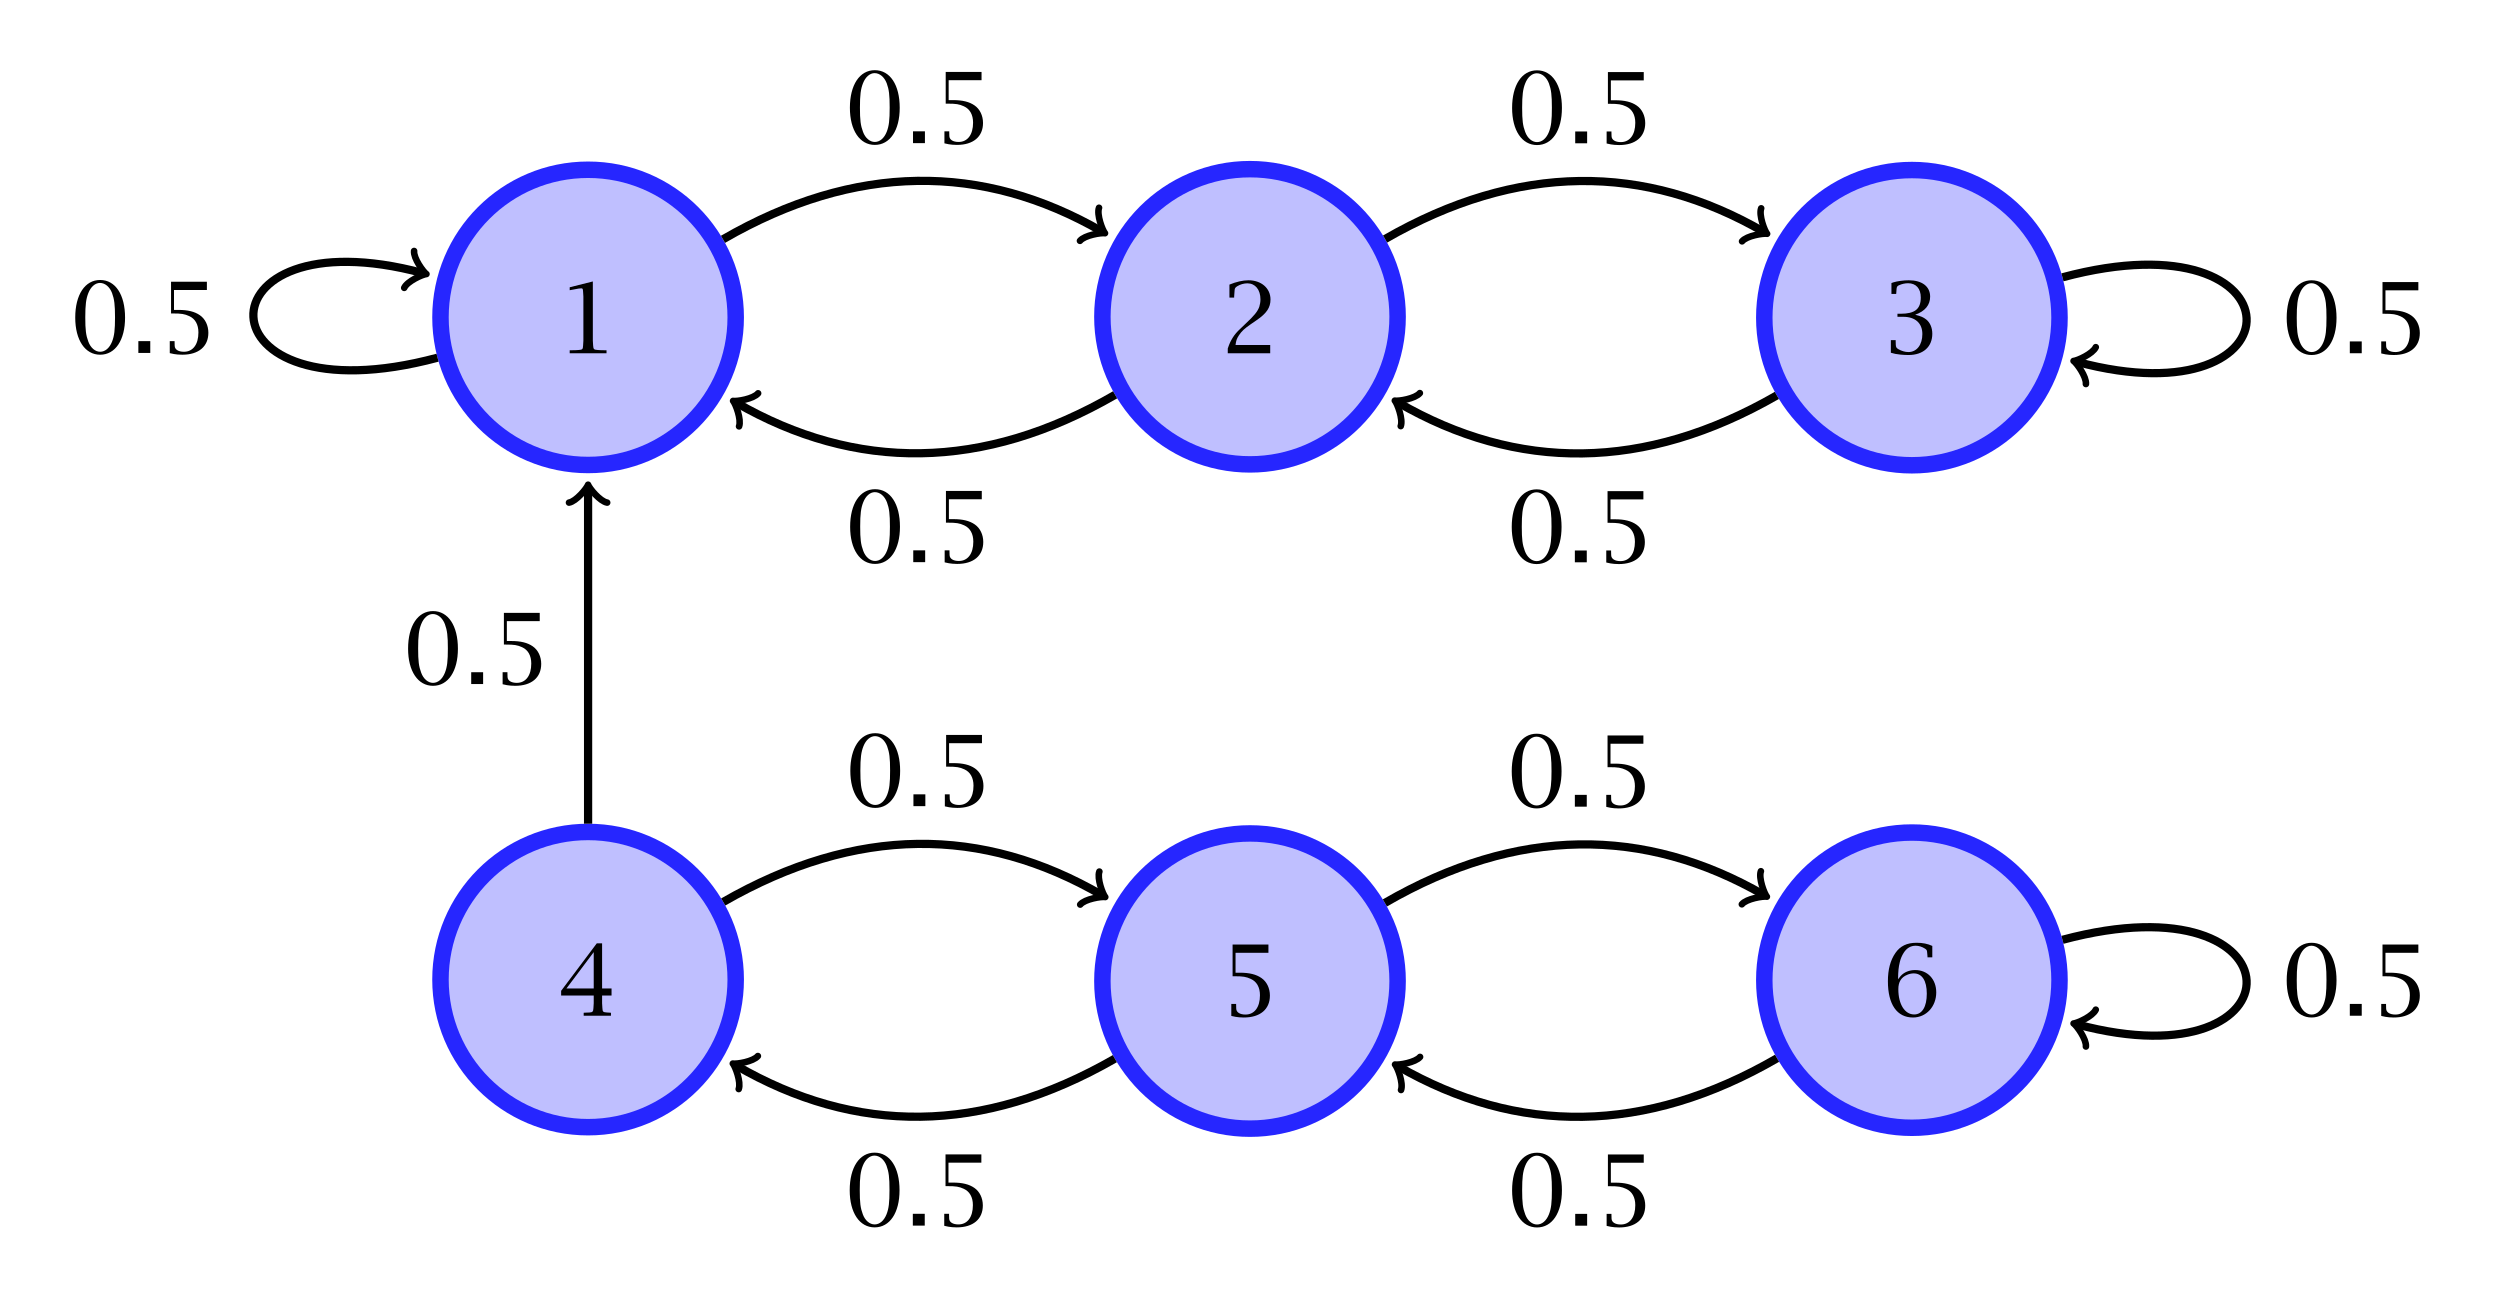
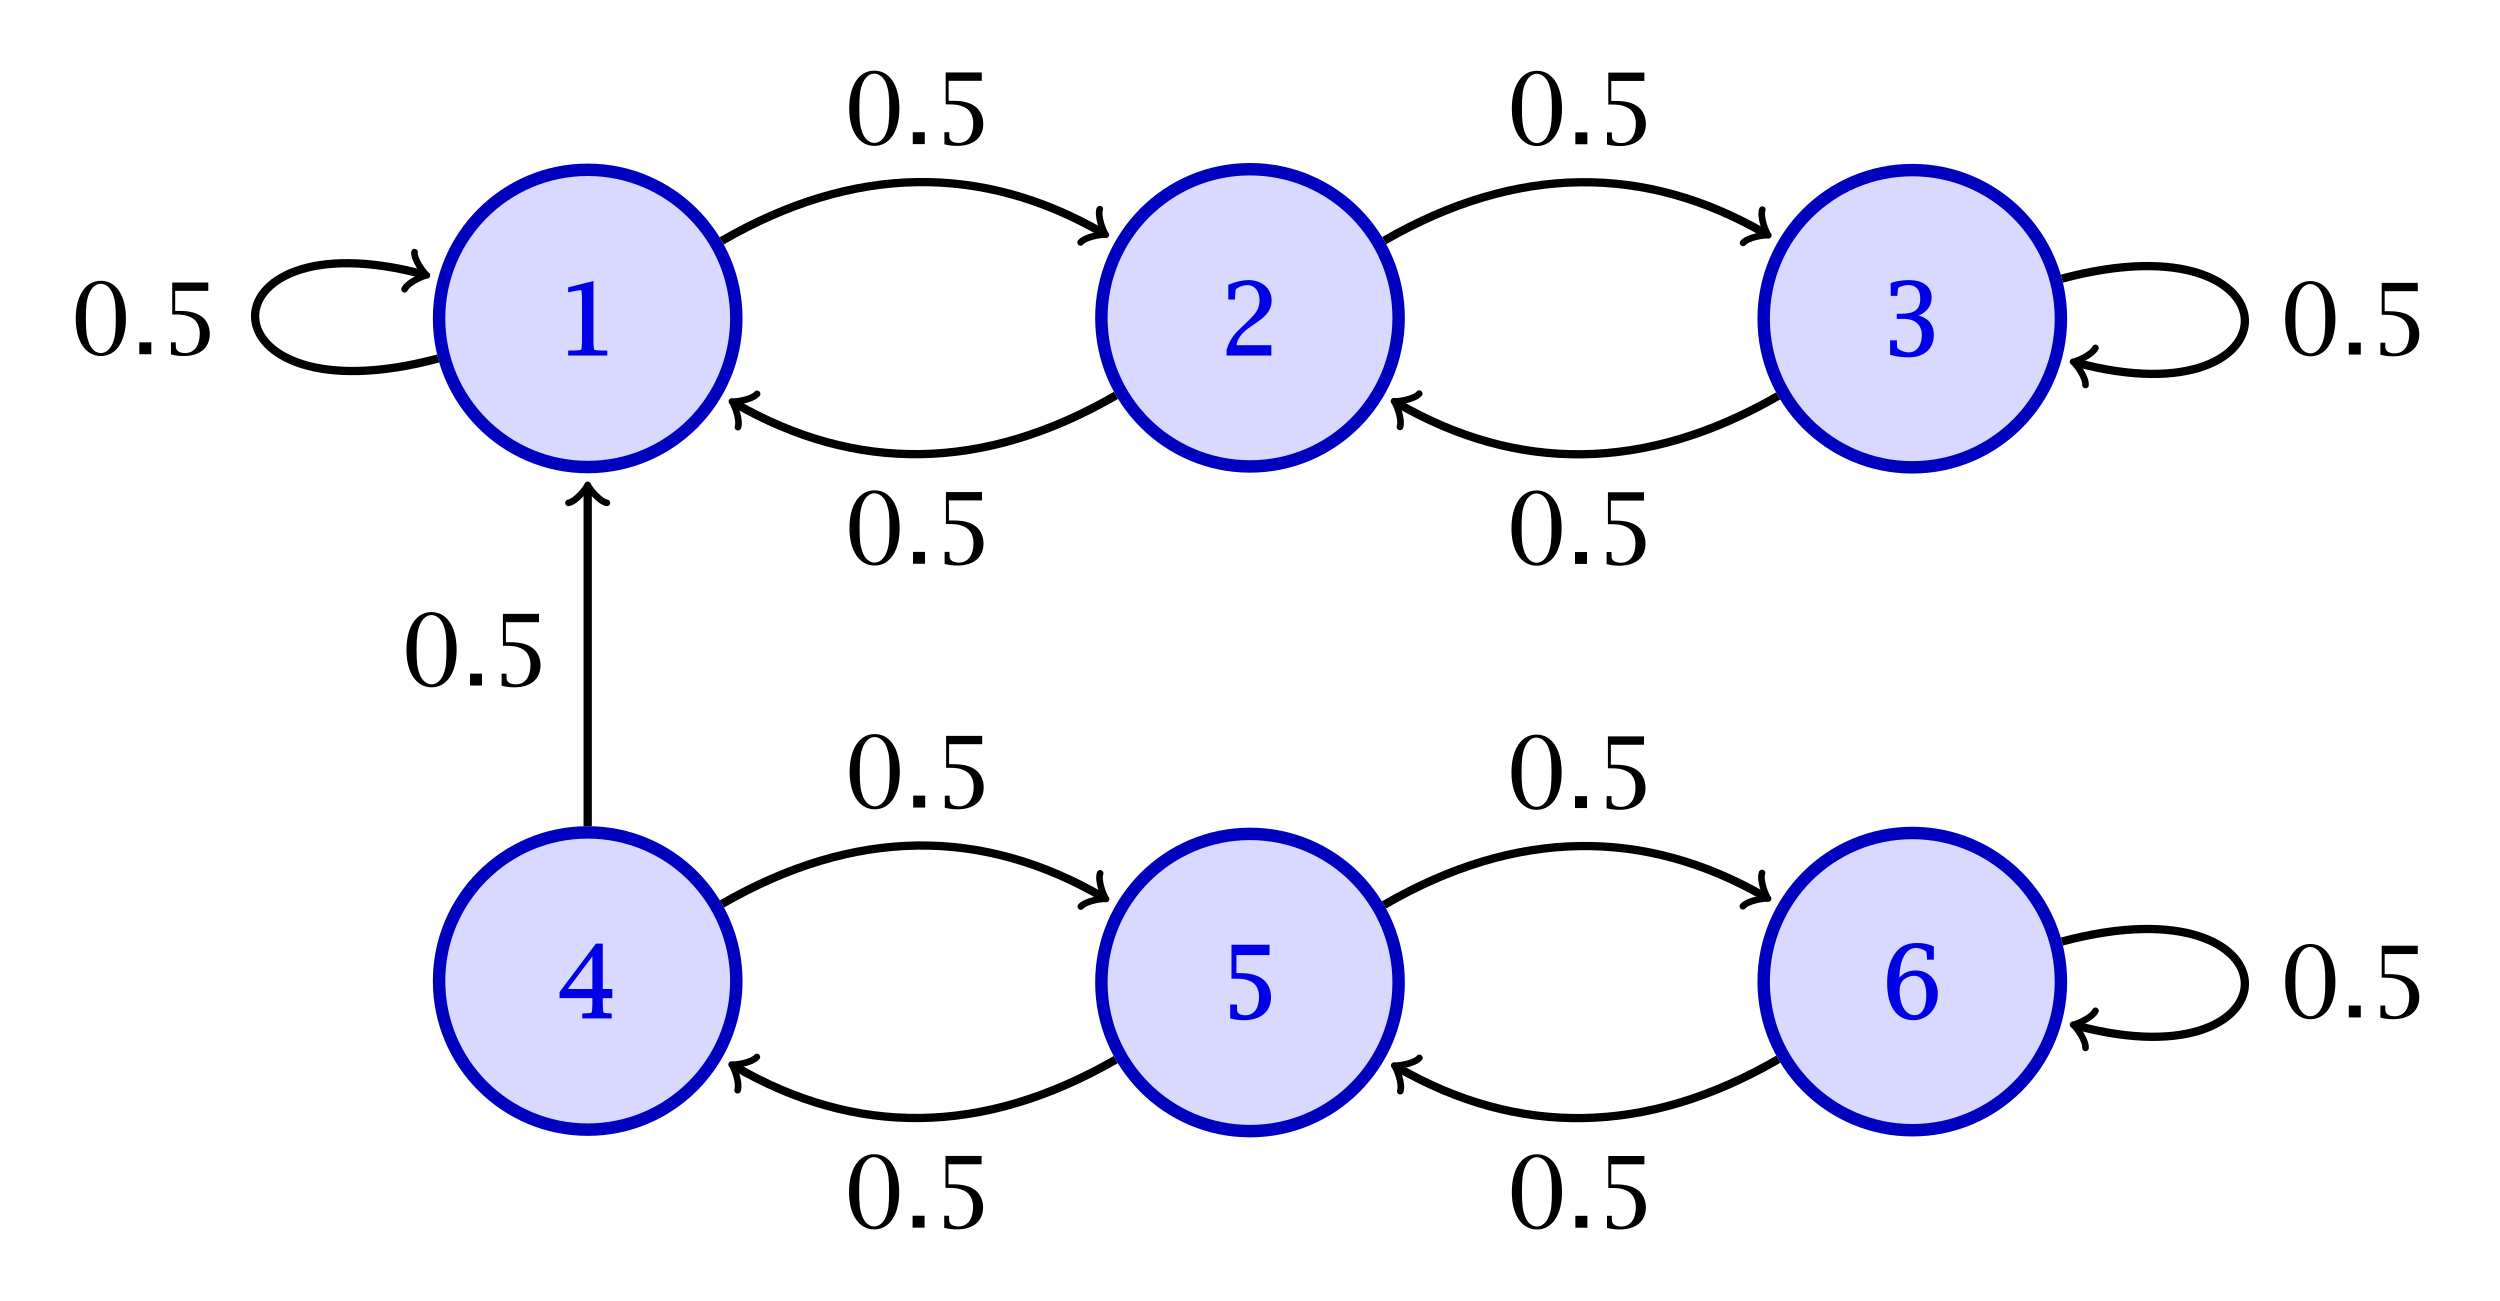
- <svg xmlns="http://www.w3.org/2000/svg" xmlns:xlink="http://www.w3.org/1999/xlink" version="1.1" width="455.307" height="236.336" viewBox="0 0 455.307 236.336">
+ <svg xmlns="http://www.w3.org/2000/svg" xmlns:xlink="http://www.w3.org/1999/xlink" version="1.1" width="452.206" height="235.182" viewBox="0 0 452.206 235.182">
  <defs>
    <path id="font_4_2" d="M.256 .575V.127L.253 .078C.251 .04 .247 .036 .208 .033L.175 .031 .117 .03V0H.491V.03L.434 .031 .401 .033C.362 .036 .358 .04 .355 .078L.352 .127V.729L.117 .67V.64L.166 .649 .209 .657C.217 .658 .226 .659 .234 .659 .249 .659 .251 .655 .253 .624L.256 .575Z" />
    <path id="font_4_6" d="M.41 .547C.41 .521 .405 .493 .398 .471 .38 .423 .348 .383 .26 .301L.209 .252C.171 .217 .149 .191 .127 .156 .106 .121 .096 .101 .078 .048V0H.509V.084H.157C.163 .13 .169 .148 .192 .183 .22 .225 .246 .249 .312 .295L.37 .335C.473 .405 .512 .464 .512 .546 .512 .66 .419 .741 .288 .741 .231 .741 .162 .725 .095 .697V.565H.143V.577C.147 .648 .148 .652 .154 .663 .158 .669 .165 .675 .175 .681 .205 .699 .241 .71 .277 .71 .357 .71 .41 .646 .41 .547Z" />
    <path id="font_4_9" d="M.157 .401V.37H.216C.338 .37 .41 .305 .41 .195 .41 .085 .353 .012 .268 .012 .235 .012 .198 .023 .167 .041 .146 .053 .141 .062 .14 .088L.139 .122V.133H.09V.005C.128-.006 .142-.009 .189-.014 .218-.017 .245-.018 .27-.018 .418-.018 .511 .065 .511 .198 .511 .259 .488 .312 .449 .343 .419 .366 .399 .375 .337 .391 .438 .427 .489 .49 .489 .575 .489 .678 .407 .741 .272 .741 .219 .741 .155 .732 .116 .72 .112 .719 .105 .716 .096 .713V.602H.144L.145 .61C.146 .631 .147 .645 .148 .654 .149 .666 .152 .674 .156 .679 .158 .683 .165 .687 .174 .691 .203 .704 .235 .711 .265 .711 .346 .711 .394 .657 .394 .566 .394 .449 .334 .401 .189 .401H.157Z" />
    <path id="font_4_10" d="M.446 .127V.205H.542V.277H.446V.735H.392L.03 .253V.205H.361V.127L.358 .078C.356 .042 .35 .035 .319 .033L.268 .031 .259 .03V0H.536V.03L.527 .031 .494 .033C.455 .036 .451 .04 .449 .078L.446 .127M.361 .646V.277H.084L.361 .646Z" />
    <path id="font_4_11" d="M.405 .208C.405 .086 .349 .012 .258 .012 .201 .012 .165 .035 .164 .072L.163 .109V.12H.114V-.002C.151-.011 .165-.013 .195-.016 .211-.017 .226-.018 .241-.018 .407-.018 .506 .065 .506 .205 .506 .279 .474 .346 .42 .383 .367 .42 .298 .437 .201 .437H.157V.639H.491V.723H.127V.401H.144C.233 .401 .264 .396 .312 .374 .372 .347 .405 .289 .405 .208Z" />
    <path id="font_4_12" d="M.163 .37C.165 .461 .168 .489 .181 .545 .189 .58 .203 .612 .221 .64 .251 .687 .292 .711 .342 .711 .374 .711 .406 .701 .436 .682 .455 .67 .457 .665 .459 .638L.462 .604V.593H.511V.709C.464 .731 .413 .741 .352 .741 .253 .741 .185 .708 .136 .637 .085 .563 .06 .469 .06 .35 .06 .115 .152-.018 .315-.018 .449-.018 .551 .093 .551 .237 .551 .371 .463 .464 .337 .464 .277 .464 .224 .442 .189 .403 .182 .395 .173 .384 .163 .37M.166 .269C.166 .344 .195 .391 .257 .416 .277 .425 .301 .43 .322 .43 .407 .43 .455 .357 .455 .224 .455 .091 .408 .013 .327 .013 .231 .013 .166 .117 .166 .269Z" />
    <path id="font_4_1" d="M.304-.018C.458-.018 .557 .13 .557 .359 .557 .592 .459 .741 .304 .741 .15 .741 .051 .592 .051 .359 .051 .13 .151-.018 .304-.018M.304 .012C.254 .012 .207 .052 .184 .115 .16 .179 .153 .233 .153 .361 .153 .49 .161 .55 .184 .608 .209 .672 .254 .711 .302 .711 .354 .711 .401 .671 .425 .608 .448 .545 .455 .49 .455 .361 .455 .233 .448 .174 .425 .115 .399 .05 .355 .012 .304 .012Z" />
    <path id="font_4_13" d="M.205 .12H.084V0H.205V.12Z" />
  </defs>
-   <path transform="matrix(1.5,0,0,-1.5,107.1055,64.33269)" d="M17.923 4.355C17.923 14.254 9.899 22.278 0 22.278-9.899 22.278-17.923 14.254-17.923 4.355-17.923-5.543-9.899-13.568 0-13.568 9.899-13.568 17.923-5.543 17.923 4.355ZM0 4.355" fill="#bfbfff" />
-   <path transform="matrix(1.5,0,0,-1.5,107.1055,64.33269)" stroke-width="2" stroke-linecap="butt" stroke-miterlimit="10" stroke-linejoin="miter" fill="none" stroke="#2626ff" d="M17.923 4.355C17.923 14.254 9.899 22.278 0 22.278-9.899 22.278-17.923 14.254-17.923 4.355-17.923-5.543-9.899-13.568 0-13.568 9.899-13.568 17.923-5.543 17.923 4.355ZM0 4.355" />
-   <use data-text="1" xlink:href="#font_4_2" transform="matrix(17.93276,0,0,-17.93276,101.6569,64.33269)" />
-   <path transform="matrix(1.5,0,0,-1.5,227.6537,64.33269)" d="M17.923 4.427C17.923 14.326 9.899 22.35 0 22.35-9.899 22.35-17.923 14.326-17.923 4.427-17.923-5.472-9.899-13.496 0-13.496 9.899-13.496 17.923-5.472 17.923 4.427ZM0 4.427" fill="#bfbfff" />
-   <path transform="matrix(1.5,0,0,-1.5,227.6537,64.33269)" stroke-width="2" stroke-linecap="butt" stroke-miterlimit="10" stroke-linejoin="miter" fill="none" stroke="#2626ff" d="M17.923 4.427C17.923 14.326 9.899 22.35 0 22.35-9.899 22.35-17.923 14.326-17.923 4.427-17.923-5.472-9.899-13.496 0-13.496 9.899-13.496 17.923-5.472 17.923 4.427ZM0 4.427" />
-   <use data-text="2" xlink:href="#font_4_6" transform="matrix(17.93276,0,0,-17.93276,222.2051,64.33269)" />
-   <path transform="matrix(1.5,0,0,-1.5,348.2018,64.33269)" d="M17.923 4.319C17.923 14.218 9.899 22.243 0 22.243-9.899 22.243-17.923 14.218-17.923 4.319-17.923-5.579-9.899-13.604 0-13.604 9.899-13.604 17.923-5.579 17.923 4.319ZM0 4.319" fill="#bfbfff" />
-   <path transform="matrix(1.5,0,0,-1.5,348.2018,64.33269)" stroke-width="2" stroke-linecap="butt" stroke-miterlimit="10" stroke-linejoin="miter" fill="none" stroke="#2626ff" d="M17.923 4.319C17.923 14.218 9.899 22.243 0 22.243-9.899 22.243-17.923 14.218-17.923 4.319-17.923-5.579-9.899-13.604 0-13.604 9.899-13.604 17.923-5.579 17.923 4.319ZM0 4.319" />
-   <use data-text="3" xlink:href="#font_4_9" transform="matrix(17.93276,0,0,-17.93276,342.7533,64.33269)" />
-   <path transform="matrix(1.5,0,0,-1.5,107.1055,184.9884)" d="M17.923 4.391C17.923 14.29 9.899 22.314 0 22.314-9.899 22.314-17.923 14.29-17.923 4.391-17.923-5.508-9.899-13.532 0-13.532 9.899-13.532 17.923-5.508 17.923 4.391ZM0 4.391" fill="#bfbfff" />
-   <path transform="matrix(1.5,0,0,-1.5,107.1055,184.9884)" stroke-width="2" stroke-linecap="butt" stroke-miterlimit="10" stroke-linejoin="miter" fill="none" stroke="#2626ff" d="M17.923 4.391C17.923 14.29 9.899 22.314 0 22.314-9.899 22.314-17.923 14.29-17.923 4.391-17.923-5.508-9.899-13.532 0-13.532 9.899-13.532 17.923-5.508 17.923 4.391ZM0 4.391" />
-   <use data-text="4" xlink:href="#font_4_10" transform="matrix(17.93276,0,0,-17.93276,101.6569,184.9884)" />
-   <path transform="matrix(1.5,0,0,-1.5,227.6537,184.9884)" d="M17.923 4.212C17.923 14.111 9.899 22.135 0 22.135-9.899 22.135-17.923 14.111-17.923 4.212-17.923-5.687-9.899-13.711 0-13.711 9.899-13.711 17.923-5.687 17.923 4.212ZM0 4.212" fill="#bfbfff" />
-   <path transform="matrix(1.5,0,0,-1.5,227.6537,184.9884)" stroke-width="2" stroke-linecap="butt" stroke-miterlimit="10" stroke-linejoin="miter" fill="none" stroke="#2626ff" d="M17.923 4.212C17.923 14.111 9.899 22.135 0 22.135-9.899 22.135-17.923 14.111-17.923 4.212-17.923-5.687-9.899-13.711 0-13.711 9.899-13.711 17.923-5.687 17.923 4.212ZM0 4.212" />
-   <use data-text="5" xlink:href="#font_4_11" transform="matrix(17.93276,0,0,-17.93276,222.2051,184.9884)" />
-   <path transform="matrix(1.5,0,0,-1.5,348.2018,184.9884)" d="M17.923 4.319C17.923 14.218 9.899 22.243 0 22.243-9.899 22.243-17.923 14.218-17.923 4.319-17.923-5.579-9.899-13.604 0-13.604 9.899-13.604 17.923-5.579 17.923 4.319ZM0 4.319" fill="#bfbfff" />
-   <path transform="matrix(1.5,0,0,-1.5,348.2018,184.9884)" stroke-width="2" stroke-linecap="butt" stroke-miterlimit="10" stroke-linejoin="miter" fill="none" stroke="#2626ff" d="M17.923 4.319C17.923 14.218 9.899 22.243 0 22.243-9.899 22.243-17.923 14.218-17.923 4.319-17.923-5.579-9.899-13.604 0-13.604 9.899-13.604 17.923-5.579 17.923 4.319ZM0 4.319" />
-   <use data-text="6" xlink:href="#font_4_12" transform="matrix(17.93276,0,0,-17.93276,342.7533,184.9884)" />
-   <path transform="matrix(1.5,0,0,-1.5,227.6537,118.1814)" stroke-width="1" stroke-linecap="butt" stroke-miterlimit="10" stroke-linejoin="miter" fill="none" stroke="#000000" d="" />
-   <path transform="matrix(1.5,0,0,-1.5,227.6537,118.1814)" stroke-width="1" stroke-linecap="butt" stroke-miterlimit="10" stroke-linejoin="miter" fill="none" stroke="#000000" d="M-98.645 35.358C-128.159 27.45-128.159 53.06-100.413 45.626" />
-   <path transform="matrix(1.448895,.388185,.388185,-1.448895,77.03424,49.74285)" stroke-width=".8" stroke-linecap="round" stroke-linejoin="round" fill="none" stroke="#000000" d="M-1.737 2.316C-1.592 1.447 0 .145 .434 0 0-.145-1.592-1.447-1.737-2.316" />
-   <use data-text="0" xlink:href="#font_4_1" transform="matrix(17.93276,0,0,-17.93276,12.78796,64.27895)" />
-   <use data-text="." xlink:href="#font_4_13" transform="matrix(17.93276,0,0,-17.93276,23.69108,64.27895)" />
-   <use data-text="5" xlink:href="#font_4_11" transform="matrix(17.93276,0,0,-17.93276,28.87364,64.27895)" />
-   <path transform="matrix(1.5,0,0,-1.5,227.6537,118.1814)" stroke-width="1" stroke-linecap="butt" stroke-miterlimit="10" stroke-linejoin="miter" fill="none" stroke="#000000" d="M98.645 45.116C128.159 53.025 128.159 27.414 100.413 34.848" />
-   <path transform="matrix(-1.448895,-.388185,-.388185,1.448895,378.2731,65.90898)" stroke-width=".8" stroke-linecap="round" stroke-linejoin="round" fill="none" stroke="#000000" d="M-1.737 2.316C-1.592 1.447 0 .145 .434 0 0-.145-1.592-1.447-1.737-2.316" />
-   <use data-text="0" xlink:href="#font_4_1" transform="matrix(17.93276,0,0,-17.93276,415.5454,64.33272)" />
-   <use data-text="." xlink:href="#font_4_13" transform="matrix(17.93276,0,0,-17.93276,426.4485,64.33272)" />
-   <use data-text="5" xlink:href="#font_4_11" transform="matrix(17.93276,0,0,-17.93276,431.6311,64.33272)" />
-   <path transform="matrix(1.5,0,0,-1.5,227.6537,118.1814)" stroke-width="1" stroke-linecap="butt" stroke-miterlimit="10" stroke-linejoin="miter" fill="none" stroke="#000000" d="M98.645-35.322C128.159-27.414 128.159-53.024 100.413-45.59" />
-   <path transform="matrix(-1.448895,-.388185,-.388185,1.448895,378.2731,186.5662)" stroke-width=".8" stroke-linecap="round" stroke-linejoin="round" fill="none" stroke="#000000" d="M-1.737 2.316C-1.592 1.447 0 .145 .434 0 0-.145-1.592-1.447-1.737-2.316" />
-   <use data-text="0" xlink:href="#font_4_1" transform="matrix(17.93276,0,0,-17.93276,415.5454,184.9884)" />
-   <use data-text="." xlink:href="#font_4_13" transform="matrix(17.93276,0,0,-17.93276,426.4485,184.9884)" />
-   <use data-text="5" xlink:href="#font_4_11" transform="matrix(17.93276,0,0,-17.93276,431.6311,184.9884)" />
-   <path transform="matrix(1.5,0,0,-1.5,227.6537,118.1814)" stroke-width="1" stroke-linecap="butt" stroke-miterlimit="10" stroke-linejoin="miter" fill="none" stroke="#000000" d="M-63.987 49.731C-47.923 59.025-32.477 59.038-17.982 50.687" />
-   <path transform="matrix(1.29969,.7488,.7488,-1.29969,200.6806,42.15096)" stroke-width=".8" stroke-linecap="round" stroke-linejoin="round" fill="none" stroke="#000000" d="M-1.737 2.316C-1.592 1.447 0 .145 .434 0 0-.145-1.592-1.447-1.737-2.316" />
-   <use data-text="0" xlink:href="#font_4_1" transform="matrix(17.93276,0,0,-17.93276,153.8706,26.06883)" />
-   <use data-text="." xlink:href="#font_4_13" transform="matrix(17.93276,0,0,-17.93276,164.7737,26.06883)" />
-   <use data-text="5" xlink:href="#font_4_11" transform="matrix(17.93276,0,0,-17.93276,169.9563,26.06883)" />
-   <path transform="matrix(1.5,0,0,-1.5,227.6537,118.1814)" stroke-width="1" stroke-linecap="butt" stroke-miterlimit="10" stroke-linejoin="miter" fill="none" stroke="#000000" d="M-16.379 30.851C-32.443 21.557-47.89 21.543-62.384 29.895" />
-   <path transform="matrix(-1.29969,-.7488,-.7488,1.29969,134.0771,73.33956)" stroke-width=".8" stroke-linecap="round" stroke-linejoin="round" fill="none" stroke="#000000" d="M-1.737 2.316C-1.592 1.447 0 .145 .434 0 0-.145-1.592-1.447-1.737-2.316" />
-   <use data-text="0" xlink:href="#font_4_1" transform="matrix(17.93276,0,0,-17.93276,153.9146,102.3815)" />
-   <use data-text="." xlink:href="#font_4_13" transform="matrix(17.93276,0,0,-17.93276,164.8178,102.3815)" />
-   <use data-text="5" xlink:href="#font_4_11" transform="matrix(17.93276,0,0,-17.93276,170.0003,102.3815)" />
-   <path transform="matrix(1.5,0,0,-1.5,227.6537,118.1814)" stroke-width="1" stroke-linecap="butt" stroke-miterlimit="10" stroke-linejoin="miter" fill="none" stroke="#000000" d="M16.4 49.766C32.485 59.024 47.932 59.003 62.408 50.62" />
-   <path transform="matrix(1.29801,.751695,.751695,-1.29801,321.2654,42.25199)" stroke-width=".8" stroke-linecap="round" stroke-linejoin="round" fill="none" stroke="#000000" d="M-1.737 2.316C-1.592 1.447 0 .145 .434 0 0-.145-1.592-1.447-1.737-2.316" />
-   <use data-text="0" xlink:href="#font_4_1" transform="matrix(17.93276,0,0,-17.93276,274.4739,26.09592)" />
-   <use data-text="." xlink:href="#font_4_13" transform="matrix(17.93276,0,0,-17.93276,285.377,26.09592)" />
-   <use data-text="5" xlink:href="#font_4_11" transform="matrix(17.93276,0,0,-17.93276,290.5596,26.09592)" />
-   <path transform="matrix(1.5,0,0,-1.5,227.6537,118.1814)" stroke-width="1" stroke-linecap="butt" stroke-miterlimit="10" stroke-linejoin="miter" fill="none" stroke="#000000" d="M63.966 30.78C47.881 21.522 32.435 21.543 17.959 29.926" />
-   <path transform="matrix(-1.29801,-.751695,-.751695,1.29801,254.5917,73.2923)" stroke-width=".8" stroke-linecap="round" stroke-linejoin="round" fill="none" stroke="#000000" d="M-1.737 2.316C-1.592 1.447 0 .145 .434 0 0-.145-1.592-1.447-1.737-2.316" />
-   <use data-text="0" xlink:href="#font_4_1" transform="matrix(17.93276,0,0,-17.93276,274.4076,102.4082)" />
-   <use data-text="." xlink:href="#font_4_13" transform="matrix(17.93276,0,0,-17.93276,285.3107,102.4082)" />
-   <use data-text="5" xlink:href="#font_4_11" transform="matrix(17.93276,0,0,-17.93276,290.4933,102.4082)" />
-   <path transform="matrix(1.5,0,0,-1.5,227.6537,118.1814)" stroke-width="1" stroke-linecap="butt" stroke-miterlimit="10" stroke-linejoin="miter" fill="none" stroke="#000000" d="M-63.958-30.723C-47.802-21.443-32.481-21.477-17.949-29.91" />
-   <path transform="matrix(1.29732,.7528501,.7528501,-1.29732,200.7295,163.0468)" stroke-width=".8" stroke-linecap="round" stroke-linejoin="round" fill="none" stroke="#000000" d="M-1.737 2.316C-1.592 1.447 0 .145 .434 0 0-.145-1.592-1.447-1.737-2.316" />
-   <use data-text="0" xlink:href="#font_4_1" transform="matrix(17.93276,0,0,-17.93276,153.9478,146.8186)" />
-   <use data-text="." xlink:href="#font_4_13" transform="matrix(17.93276,0,0,-17.93276,164.8509,146.8186)" />
-   <use data-text="5" xlink:href="#font_4_11" transform="matrix(17.93276,0,0,-17.93276,170.0335,146.8186)" />
-   <path transform="matrix(1.5,0,0,-1.5,227.6537,118.1814)" stroke-width="1" stroke-linecap="butt" stroke-miterlimit="10" stroke-linejoin="miter" fill="none" stroke="#000000" d="M-16.409-49.751C-32.565-59.031-47.886-58.997-62.417-50.564" />
-   <path transform="matrix(-1.29732,-.7528501,-.7528501,1.29732,134.0281,194.0271)" stroke-width=".8" stroke-linecap="round" stroke-linejoin="round" fill="none" stroke="#000000" d="M-1.737 2.316C-1.592 1.447 0 .145 .434 0 0-.145-1.592-1.447-1.737-2.316" />
-   <use data-text="0" xlink:href="#font_4_1" transform="matrix(17.93276,0,0,-17.93276,153.8375,223.2119)" />
-   <use data-text="." xlink:href="#font_4_13" transform="matrix(17.93276,0,0,-17.93276,164.7406,223.2119)" />
-   <use data-text="5" xlink:href="#font_4_11" transform="matrix(17.93276,0,0,-17.93276,169.9232,223.2119)" />
-   <path transform="matrix(1.5,0,0,-1.5,227.6537,118.1814)" stroke-width="1" stroke-linecap="butt" stroke-miterlimit="10" stroke-linejoin="miter" fill="none" stroke="#000000" d="M16.375-30.843C32.435-21.543 47.881-21.522 62.38-29.867" />
-   <path transform="matrix(1.300005,.74826,.74826,-1.300005,321.2232,162.9818)" stroke-width=".8" stroke-linecap="round" stroke-linejoin="round" fill="none" stroke="#000000" d="M-1.737 2.316C-1.592 1.447 0 .145 .434 0 0-.145-1.592-1.447-1.737-2.316" />
-   <use data-text="0" xlink:href="#font_4_1" transform="matrix(17.93276,0,0,-17.93276,274.4076,146.9129)" />
-   <use data-text="." xlink:href="#font_4_13" transform="matrix(17.93276,0,0,-17.93276,285.3107,146.9129)" />
-   <use data-text="5" xlink:href="#font_4_11" transform="matrix(17.93276,0,0,-17.93276,290.4933,146.9129)" />
-   <path transform="matrix(1.5,0,0,-1.5,227.6537,118.1814)" stroke-width="1" stroke-linecap="butt" stroke-miterlimit="10" stroke-linejoin="miter" fill="none" stroke="#000000" d="M63.992-49.702C47.932-59.003 32.485-59.024 17.987-50.679" />
-   <path transform="matrix(-1.300005,-.74826,-.74826,1.300005,254.6338,194.1996)" stroke-width=".8" stroke-linecap="round" stroke-linejoin="round" fill="none" stroke="#000000" d="M-1.737 2.316C-1.592 1.447 0 .145 .434 0 0-.145-1.592-1.447-1.737-2.316" />
-   <use data-text="0" xlink:href="#font_4_1" transform="matrix(17.93276,0,0,-17.93276,274.4739,223.2252)" />
-   <use data-text="." xlink:href="#font_4_13" transform="matrix(17.93276,0,0,-17.93276,285.377,223.2252)" />
-   <use data-text="5" xlink:href="#font_4_11" transform="matrix(17.93276,0,0,-17.93276,290.5596,223.2252)" />
-   <path transform="matrix(1.5,0,0,-1.5,227.6537,118.1814)" stroke-width="1" stroke-linecap="butt" stroke-miterlimit="10" stroke-linejoin="miter" fill="none" stroke="#000000" d="M-80.366-21.224V19.501" />
-   <path transform="matrix(0,-1.5,-1.5,-0,107.1039,88.92948)" stroke-width=".8" stroke-linecap="round" stroke-linejoin="round" fill="none" stroke="#000000" d="M-1.737 2.316C-1.592 1.447 0 .145 .434 0 0-.145-1.592-1.447-1.737-2.316" />
-   <use data-text="0" xlink:href="#font_4_1" transform="matrix(17.93276,0,0,-17.93276,73.40788,124.5799)" />
-   <use data-text="." xlink:href="#font_4_13" transform="matrix(17.93276,0,0,-17.93276,84.31101,124.5799)" />
-   <use data-text="5" xlink:href="#font_4_11" transform="matrix(17.93276,0,0,-17.93276,89.49357,124.5799)" />
+   <path transform="matrix(1.5,0,0,-1.5,106.3046,64.13054)" d="M17.923 4.355C17.923 14.254 9.899 22.278 0 22.278-9.899 22.278-17.923 14.254-17.923 4.355-17.923-5.543-9.899-13.568 0-13.568 9.899-13.568 17.923-5.543 17.923 4.355ZM0 4.355" fill="#d9d9ff" />
+   <path transform="matrix(1.5,0,0,-1.5,106.3046,64.13054)" stroke-width="1.5" stroke-linecap="butt" stroke-miterlimit="10" stroke-linejoin="miter" fill="none" stroke="#0000bf" d="M17.923 4.355C17.923 14.254 9.899 22.278 0 22.278-9.899 22.278-17.923 14.254-17.923 4.355-17.923-5.543-9.899-13.568 0-13.568 9.899-13.568 17.923-5.543 17.923 4.355ZM0 4.355" />
+   <use data-text="1" xlink:href="#font_4_2" transform="matrix(17.93276,0,0,-17.93276,100.856,64.13054)" fill="#0000e6" />
+   <use data-text="1" xlink:href="#font_4_2" stroke-width=".02" stroke-linecap="butt" stroke-miterlimit="10" stroke-linejoin="miter" transform="matrix(17.93276,0,0,-17.93276,100.856,64.13054)" fill="none" stroke="#0000e6" />
+   <path transform="matrix(1.5,0,0,-1.5,226.1028,64.13054)" d="M17.923 4.427C17.923 14.326 9.899 22.35 0 22.35-9.899 22.35-17.923 14.326-17.923 4.427-17.923-5.472-9.899-13.496 0-13.496 9.899-13.496 17.923-5.472 17.923 4.427ZM0 4.427" fill="#d9d9ff" />
+   <path transform="matrix(1.5,0,0,-1.5,226.1028,64.13054)" stroke-width="1.5" stroke-linecap="butt" stroke-miterlimit="10" stroke-linejoin="miter" fill="none" stroke="#0000bf" d="M17.923 4.427C17.923 14.326 9.899 22.35 0 22.35-9.899 22.35-17.923 14.326-17.923 4.427-17.923-5.472-9.899-13.496 0-13.496 9.899-13.496 17.923-5.472 17.923 4.427ZM0 4.427" />
+   <use data-text="2" xlink:href="#font_4_6" transform="matrix(17.93276,0,0,-17.93276,220.6542,64.13054)" fill="#0000e6" />
+   <use data-text="2" xlink:href="#font_4_6" stroke-width=".02" stroke-linecap="butt" stroke-miterlimit="10" stroke-linejoin="miter" transform="matrix(17.93276,0,0,-17.93276,220.6542,64.13054)" fill="none" stroke="#0000e6" />
+   <path transform="matrix(1.5,0,0,-1.5,345.901,64.13054)" d="M17.923 4.319C17.923 14.218 9.899 22.243 0 22.243-9.899 22.243-17.923 14.218-17.923 4.319-17.923-5.579-9.899-13.604 0-13.604 9.899-13.604 17.923-5.579 17.923 4.319ZM0 4.319" fill="#d9d9ff" />
+   <path transform="matrix(1.5,0,0,-1.5,345.901,64.13054)" stroke-width="1.5" stroke-linecap="butt" stroke-miterlimit="10" stroke-linejoin="miter" fill="none" stroke="#0000bf" d="M17.923 4.319C17.923 14.218 9.899 22.243 0 22.243-9.899 22.243-17.923 14.218-17.923 4.319-17.923-5.579-9.899-13.604 0-13.604 9.899-13.604 17.923-5.579 17.923 4.319ZM0 4.319" />
+   <use data-text="3" xlink:href="#font_4_9" transform="matrix(17.93276,0,0,-17.93276,340.4524,64.13054)" fill="#0000e6" />
+   <use data-text="3" xlink:href="#font_4_9" stroke-width=".02" stroke-linecap="butt" stroke-miterlimit="10" stroke-linejoin="miter" transform="matrix(17.93276,0,0,-17.93276,340.4524,64.13054)" fill="none" stroke="#0000e6" />
+   <path transform="matrix(1.5,0,0,-1.5,106.3046,184.0363)" d="M17.923 4.391C17.923 14.29 9.899 22.314 0 22.314-9.899 22.314-17.923 14.29-17.923 4.391-17.923-5.508-9.899-13.532 0-13.532 9.899-13.532 17.923-5.508 17.923 4.391ZM0 4.391" fill="#d9d9ff" />
+   <path transform="matrix(1.5,0,0,-1.5,106.3046,184.0363)" stroke-width="1.5" stroke-linecap="butt" stroke-miterlimit="10" stroke-linejoin="miter" fill="none" stroke="#0000bf" d="M17.923 4.391C17.923 14.29 9.899 22.314 0 22.314-9.899 22.314-17.923 14.29-17.923 4.391-17.923-5.508-9.899-13.532 0-13.532 9.899-13.532 17.923-5.508 17.923 4.391ZM0 4.391" />
+   <use data-text="4" xlink:href="#font_4_10" transform="matrix(17.93276,0,0,-17.93276,100.856,184.0363)" fill="#0000e6" />
+   <use data-text="4" xlink:href="#font_4_10" stroke-width=".02" stroke-linecap="butt" stroke-miterlimit="10" stroke-linejoin="miter" transform="matrix(17.93276,0,0,-17.93276,100.856,184.0363)" fill="none" stroke="#0000e6" />
+   <path transform="matrix(1.5,0,0,-1.5,226.1028,184.0363)" d="M17.923 4.212C17.923 14.111 9.899 22.135 0 22.135-9.899 22.135-17.923 14.111-17.923 4.212-17.923-5.687-9.899-13.711 0-13.711 9.899-13.711 17.923-5.687 17.923 4.212ZM0 4.212" fill="#d9d9ff" />
+   <path transform="matrix(1.5,0,0,-1.5,226.1028,184.0363)" stroke-width="1.5" stroke-linecap="butt" stroke-miterlimit="10" stroke-linejoin="miter" fill="none" stroke="#0000bf" d="M17.923 4.212C17.923 14.111 9.899 22.135 0 22.135-9.899 22.135-17.923 14.111-17.923 4.212-17.923-5.687-9.899-13.711 0-13.711 9.899-13.711 17.923-5.687 17.923 4.212ZM0 4.212" />
+   <use data-text="5" xlink:href="#font_4_11" transform="matrix(17.93276,0,0,-17.93276,220.6542,184.0363)" fill="#0000e6" />
+   <use data-text="5" xlink:href="#font_4_11" stroke-width=".02" stroke-linecap="butt" stroke-miterlimit="10" stroke-linejoin="miter" transform="matrix(17.93276,0,0,-17.93276,220.6542,184.0363)" fill="none" stroke="#0000e6" />
+   <path transform="matrix(1.5,0,0,-1.5,345.901,184.0363)" d="M17.923 4.319C17.923 14.218 9.899 22.243 0 22.243-9.899 22.243-17.923 14.218-17.923 4.319-17.923-5.579-9.899-13.604 0-13.604 9.899-13.604 17.923-5.579 17.923 4.319ZM0 4.319" fill="#d9d9ff" />
+   <path transform="matrix(1.5,0,0,-1.5,345.901,184.0363)" stroke-width="1.5" stroke-linecap="butt" stroke-miterlimit="10" stroke-linejoin="miter" fill="none" stroke="#0000bf" d="M17.923 4.319C17.923 14.218 9.899 22.243 0 22.243-9.899 22.243-17.923 14.218-17.923 4.319-17.923-5.579-9.899-13.604 0-13.604 9.899-13.604 17.923-5.579 17.923 4.319ZM0 4.319" />
+   <use data-text="6" xlink:href="#font_4_12" transform="matrix(17.93276,0,0,-17.93276,340.4524,184.0363)" fill="#0000e6" />
+   <use data-text="6" xlink:href="#font_4_12" stroke-width=".02" stroke-linecap="butt" stroke-miterlimit="10" stroke-linejoin="miter" transform="matrix(17.93276,0,0,-17.93276,340.4524,184.0363)" fill="none" stroke="#0000e6" />
+   <path transform="matrix(1.5,0,0,-1.5,226.1028,117.6043)" stroke-width="1" stroke-linecap="butt" stroke-miterlimit="10" stroke-linejoin="miter" fill="none" stroke="#000000" d="" />
+   <path transform="matrix(1.5,0,0,-1.5,226.1028,117.6043)" stroke-width="1" stroke-linecap="butt" stroke-miterlimit="10" stroke-linejoin="miter" fill="none" stroke="#000000" d="M-97.903 35.173C-127.027 27.369-127.027 52.641-99.672 45.311" />
+   <path transform="matrix(1.448895,.388185,.388185,-1.448895,76.59551,49.63773)" stroke-width=".8" stroke-linecap="round" stroke-linejoin="round" fill="none" stroke="#000000" d="M-1.737 2.316C-1.592 1.447 0 .145 .434 0 0-.145-1.592-1.447-1.737-2.316" />
+   <use data-text="0" xlink:href="#font_4_1" transform="matrix(17.93276,0,0,-17.93276,12.78796,64.07681)" />
+   <use data-text="." xlink:href="#font_4_13" transform="matrix(17.93276,0,0,-17.93276,23.69108,64.07681)" />
+   <use data-text="5" xlink:href="#font_4_11" transform="matrix(17.93276,0,0,-17.93276,28.87364,64.07681)" />
+   <path transform="matrix(1.5,0,0,-1.5,226.1028,117.6043)" stroke-width="1" stroke-linecap="butt" stroke-miterlimit="10" stroke-linejoin="miter" fill="none" stroke="#000000" d="M97.903 44.801C127.027 52.605 127.027 27.333 99.672 34.663" />
+   <path transform="matrix(-1.448895,-.388185,-.388185,1.448895,375.6101,65.6098)" stroke-width=".8" stroke-linecap="round" stroke-linejoin="round" fill="none" stroke="#000000" d="M-1.737 2.316C-1.592 1.447 0 .145 .434 0 0-.145-1.592-1.447-1.737-2.316" />
+   <use data-text="0" xlink:href="#font_4_1" transform="matrix(17.93276,0,0,-17.93276,412.4436,64.13059)" />
+   <use data-text="." xlink:href="#font_4_13" transform="matrix(17.93276,0,0,-17.93276,423.3467,64.13059)" />
+   <use data-text="5" xlink:href="#font_4_11" transform="matrix(17.93276,0,0,-17.93276,428.5293,64.13059)" />
+   <path transform="matrix(1.5,0,0,-1.5,226.1028,117.6043)" stroke-width="1" stroke-linecap="butt" stroke-miterlimit="10" stroke-linejoin="miter" fill="none" stroke="#000000" d="M97.903-35.137C127.027-27.333 127.027-52.605 99.672-45.275" />
+   <path transform="matrix(-1.448895,-.388185,-.388185,1.448895,375.6101,185.5171)" stroke-width=".8" stroke-linecap="round" stroke-linejoin="round" fill="none" stroke="#000000" d="M-1.737 2.316C-1.592 1.447 0 .145 .434 0 0-.145-1.592-1.447-1.737-2.316" />
+   <use data-text="0" xlink:href="#font_4_1" transform="matrix(17.93276,0,0,-17.93276,412.4436,184.0362)" />
+   <use data-text="." xlink:href="#font_4_13" transform="matrix(17.93276,0,0,-17.93276,423.3467,184.0362)" />
+   <use data-text="5" xlink:href="#font_4_11" transform="matrix(17.93276,0,0,-17.93276,428.5293,184.0362)" />
+   <path transform="matrix(1.5,0,0,-1.5,226.1028,117.6043)" stroke-width="1" stroke-linecap="butt" stroke-miterlimit="10" stroke-linejoin="miter" fill="none" stroke="#000000" d="M-63.704 49.356C-47.662 58.636-32.238 58.651-17.765 50.312" />
+   <path transform="matrix(1.29969,.7488,.7488,-1.29969,199.4546,42.13603)" stroke-width=".8" stroke-linecap="round" stroke-linejoin="round" fill="none" stroke="#000000" d="M-1.737 2.316C-1.592 1.447 0 .145 .434 0 0-.145-1.592-1.447-1.737-2.316" />
+   <use data-text="0" xlink:href="#font_4_1" transform="matrix(17.93276,0,0,-17.93276,152.6949,26.06885)" />
+   <use data-text="." xlink:href="#font_4_13" transform="matrix(17.93276,0,0,-17.93276,163.598,26.06885)" />
+   <use data-text="5" xlink:href="#font_4_11" transform="matrix(17.93276,0,0,-17.93276,168.7806,26.06885)" />
+   <path transform="matrix(1.5,0,0,-1.5,226.1028,117.6043)" stroke-width="1" stroke-linecap="butt" stroke-miterlimit="10" stroke-linejoin="miter" fill="none" stroke="#000000" d="M-16.163 30.726C-32.204 21.445-47.629 21.431-62.101 29.769" />
+   <path transform="matrix(-1.29969,-.7488,-.7488,1.29969,132.9512,72.9502)" stroke-width=".8" stroke-linecap="round" stroke-linejoin="round" fill="none" stroke="#000000" d="M-1.737 2.316C-1.592 1.447 0 .145 .434 0 0-.145-1.592-1.447-1.737-2.316" />
+   <use data-text="0" xlink:href="#font_4_1" transform="matrix(17.93276,0,0,-17.93276,152.7385,101.9772)" />
+   <use data-text="." xlink:href="#font_4_13" transform="matrix(17.93276,0,0,-17.93276,163.6416,101.9772)" />
+   <use data-text="5" xlink:href="#font_4_11" transform="matrix(17.93276,0,0,-17.93276,168.8242,101.9772)" />
+   <path transform="matrix(1.5,0,0,-1.5,226.1028,117.6043)" stroke-width="1" stroke-linecap="butt" stroke-miterlimit="10" stroke-linejoin="miter" fill="none" stroke="#000000" d="M16.184 49.391C32.246 58.636 47.67 58.615 62.124 50.245" />
+   <path transform="matrix(1.29801,.751695,.751695,-1.29801,319.289,42.23735)" stroke-width=".8" stroke-linecap="round" stroke-linejoin="round" fill="none" stroke="#000000" d="M-1.737 2.316C-1.592 1.447 0 .145 .434 0 0-.145-1.592-1.447-1.737-2.316" />
+   <use data-text="0" xlink:href="#font_4_1" transform="matrix(17.93276,0,0,-17.93276,272.5477,26.09573)" />
+   <use data-text="." xlink:href="#font_4_13" transform="matrix(17.93276,0,0,-17.93276,283.4508,26.09573)" />
+   <use data-text="5" xlink:href="#font_4_11" transform="matrix(17.93276,0,0,-17.93276,288.6334,26.09573)" />
+   <path transform="matrix(1.5,0,0,-1.5,226.1028,117.6043)" stroke-width="1" stroke-linecap="butt" stroke-miterlimit="10" stroke-linejoin="miter" fill="none" stroke="#000000" d="M63.683 30.655C47.621 21.41 32.196 21.431 17.742 29.801" />
+   <path transform="matrix(-1.29801,-.751695,-.751695,1.29801,252.7163,72.90263)" stroke-width=".8" stroke-linecap="round" stroke-linejoin="round" fill="none" stroke="#000000" d="M-1.737 2.316C-1.592 1.447 0 .145 .434 0 0-.145-1.592-1.447-1.737-2.316" />
+   <use data-text="0" xlink:href="#font_4_1" transform="matrix(17.93276,0,0,-17.93276,272.482,102.0041)" />
+   <use data-text="." xlink:href="#font_4_13" transform="matrix(17.93276,0,0,-17.93276,283.3851,102.0041)" />
+   <use data-text="5" xlink:href="#font_4_11" transform="matrix(17.93276,0,0,-17.93276,288.5677,102.0041)" />
+   <path transform="matrix(1.5,0,0,-1.5,226.1028,117.6043)" stroke-width="1" stroke-linecap="butt" stroke-miterlimit="10" stroke-linejoin="miter" fill="none" stroke="#000000" d="M-63.675-30.598C-47.542-21.331-32.242-21.366-17.733-29.785" />
+   <path transform="matrix(1.29732,.7528501,.7528501,-1.29732,199.5029,162.2824)" stroke-width=".8" stroke-linecap="round" stroke-linejoin="round" fill="none" stroke="#000000" d="M-1.737 2.316C-1.592 1.447 0 .145 .434 0 0-.145-1.592-1.447-1.737-2.316" />
+   <use data-text="0" xlink:href="#font_4_1" transform="matrix(17.93276,0,0,-17.93276,152.7712,146.0685)" />
+   <use data-text="." xlink:href="#font_4_13" transform="matrix(17.93276,0,0,-17.93276,163.6743,146.0685)" />
+   <use data-text="5" xlink:href="#font_4_11" transform="matrix(17.93276,0,0,-17.93276,168.8569,146.0685)" />
+   <path transform="matrix(1.5,0,0,-1.5,226.1028,117.6043)" stroke-width="1" stroke-linecap="butt" stroke-miterlimit="10" stroke-linejoin="miter" fill="none" stroke="#000000" d="M-16.192-49.376C-32.325-58.643-47.625-58.608-62.133-50.189" />
+   <path transform="matrix(-1.29732,-.7528501,-.7528501,1.29732,132.9029,192.8872)" stroke-width=".8" stroke-linecap="round" stroke-linejoin="round" fill="none" stroke="#000000" d="M-1.737 2.316C-1.592 1.447 0 .145 .434 0 0-.145-1.592-1.447-1.737-2.316" />
+   <use data-text="0" xlink:href="#font_4_1" transform="matrix(17.93276,0,0,-17.93276,152.6622,222.0577)" />
+   <use data-text="." xlink:href="#font_4_13" transform="matrix(17.93276,0,0,-17.93276,163.5653,222.0577)" />
+   <use data-text="5" xlink:href="#font_4_11" transform="matrix(17.93276,0,0,-17.93276,168.7479,222.0577)" />
+   <path transform="matrix(1.5,0,0,-1.5,226.1028,117.6043)" stroke-width="1" stroke-linecap="butt" stroke-miterlimit="10" stroke-linejoin="miter" fill="none" stroke="#000000" d="M16.158-30.718C32.196-21.431 47.621-21.41 62.096-29.742" />
+   <path transform="matrix(1.300005,.74826,.74826,-1.300005,319.2473,162.2167)" stroke-width=".8" stroke-linecap="round" stroke-linejoin="round" fill="none" stroke="#000000" d="M-1.737 2.316C-1.592 1.447 0 .145 .434 0 0-.145-1.592-1.447-1.737-2.316" />
+   <use data-text="0" xlink:href="#font_4_1" transform="matrix(17.93276,0,0,-17.93276,272.482,146.1627)" />
+   <use data-text="." xlink:href="#font_4_13" transform="matrix(17.93276,0,0,-17.93276,283.3851,146.1627)" />
+   <use data-text="5" xlink:href="#font_4_11" transform="matrix(17.93276,0,0,-17.93276,288.5677,146.1627)" />
+   <path transform="matrix(1.5,0,0,-1.5,226.1028,117.6043)" stroke-width="1" stroke-linecap="butt" stroke-miterlimit="10" stroke-linejoin="miter" fill="none" stroke="#000000" d="M63.708-49.327C47.67-58.615 32.246-58.636 17.77-50.304" />
+   <path transform="matrix(-1.300005,-.74826,-.74826,1.300005,252.758,193.0604)" stroke-width=".8" stroke-linecap="round" stroke-linejoin="round" fill="none" stroke="#000000" d="M-1.737 2.316C-1.592 1.447 0 .145 .434 0 0-.145-1.592-1.447-1.737-2.316" />
+   <use data-text="0" xlink:href="#font_4_1" transform="matrix(17.93276,0,0,-17.93276,272.5477,222.0711)" />
+   <use data-text="." xlink:href="#font_4_13" transform="matrix(17.93276,0,0,-17.93276,283.4508,222.0711)" />
+   <use data-text="5" xlink:href="#font_4_11" transform="matrix(17.93276,0,0,-17.93276,288.6334,222.0711)" />
+   <path transform="matrix(1.5,0,0,-1.5,226.1028,117.6043)" stroke-width="1" stroke-linecap="butt" stroke-miterlimit="10" stroke-linejoin="miter" fill="none" stroke="#000000" d="M-79.866-21.224V19.501" />
+   <path transform="matrix(0,-1.5,-1.5,-0,106.303,88.35234)" stroke-width=".8" stroke-linecap="round" stroke-linejoin="round" fill="none" stroke="#000000" d="M-1.737 2.316C-1.592 1.447 0 .145 .434 0 0-.145-1.592-1.447-1.737-2.316" />
+   <use data-text="0" xlink:href="#font_4_1" transform="matrix(17.93276,0,0,-17.93276,72.60695,124.0028)" />
+   <use data-text="." xlink:href="#font_4_13" transform="matrix(17.93276,0,0,-17.93276,83.51006,124.0028)" />
+   <use data-text="5" xlink:href="#font_4_11" transform="matrix(17.93276,0,0,-17.93276,88.69263,124.0028)" />
</svg>
